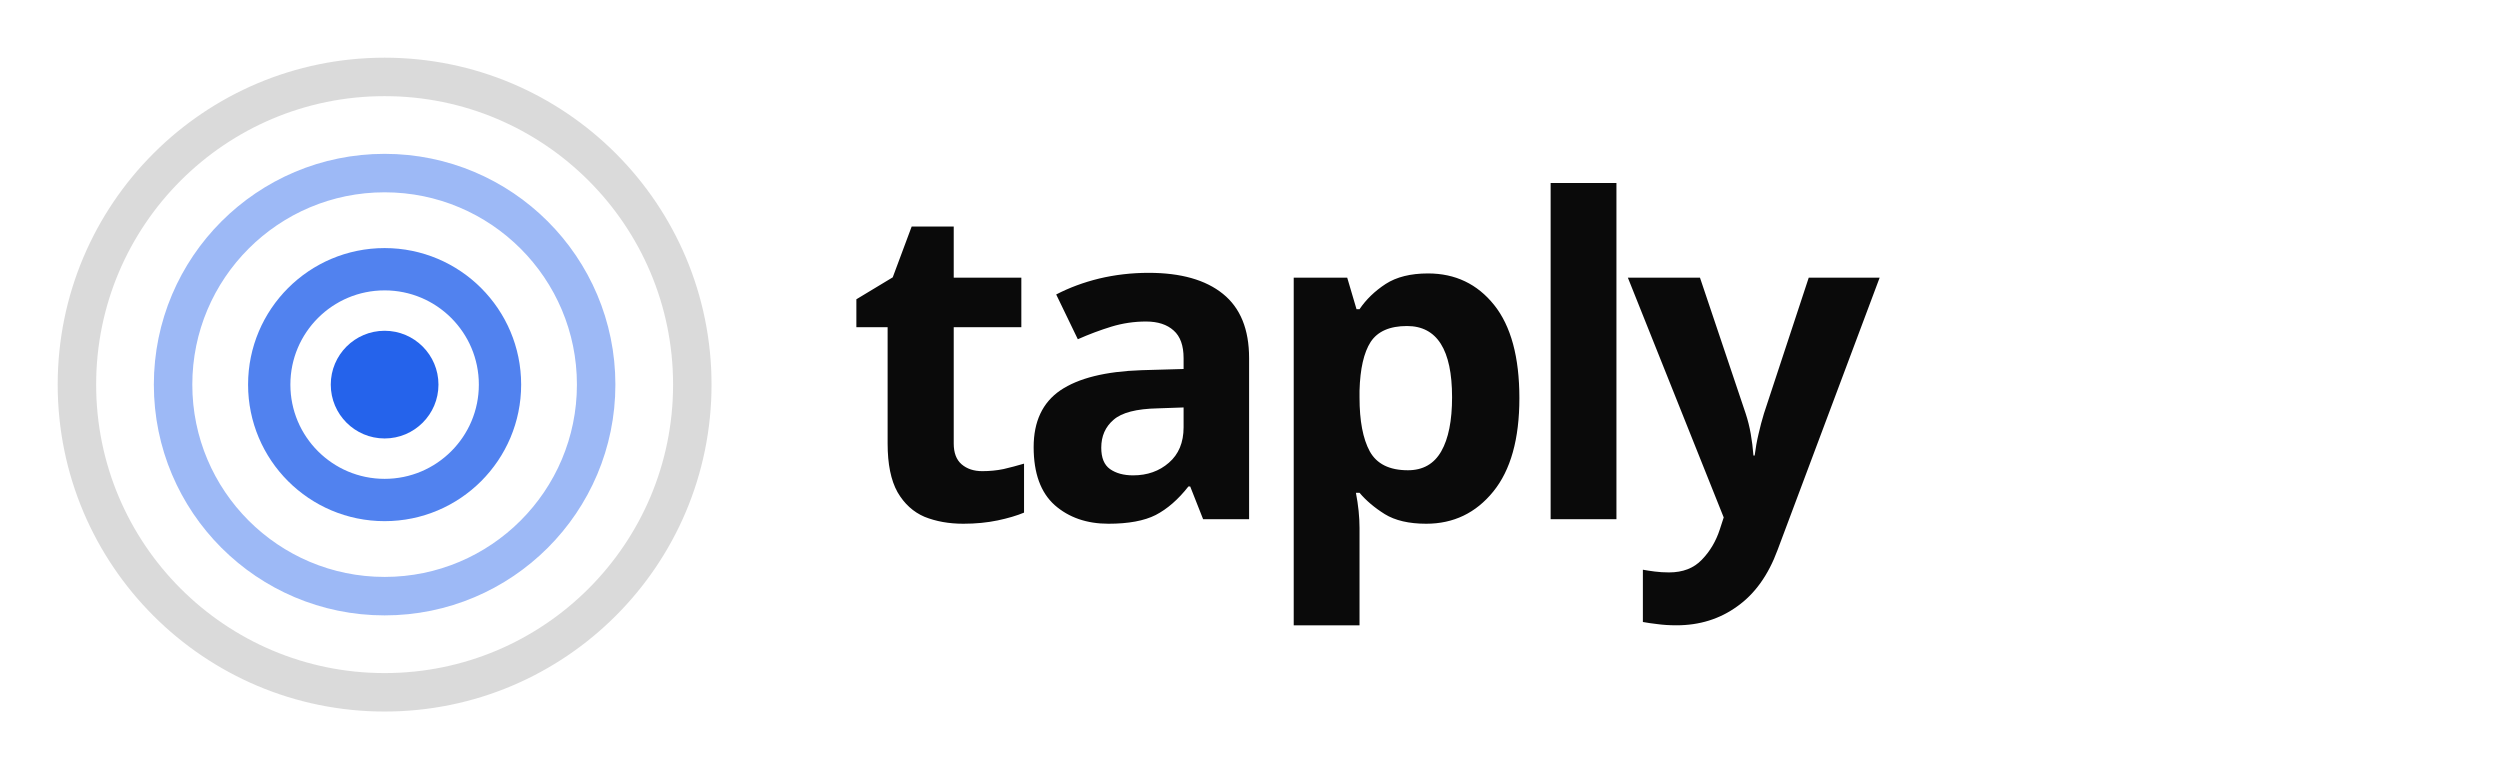
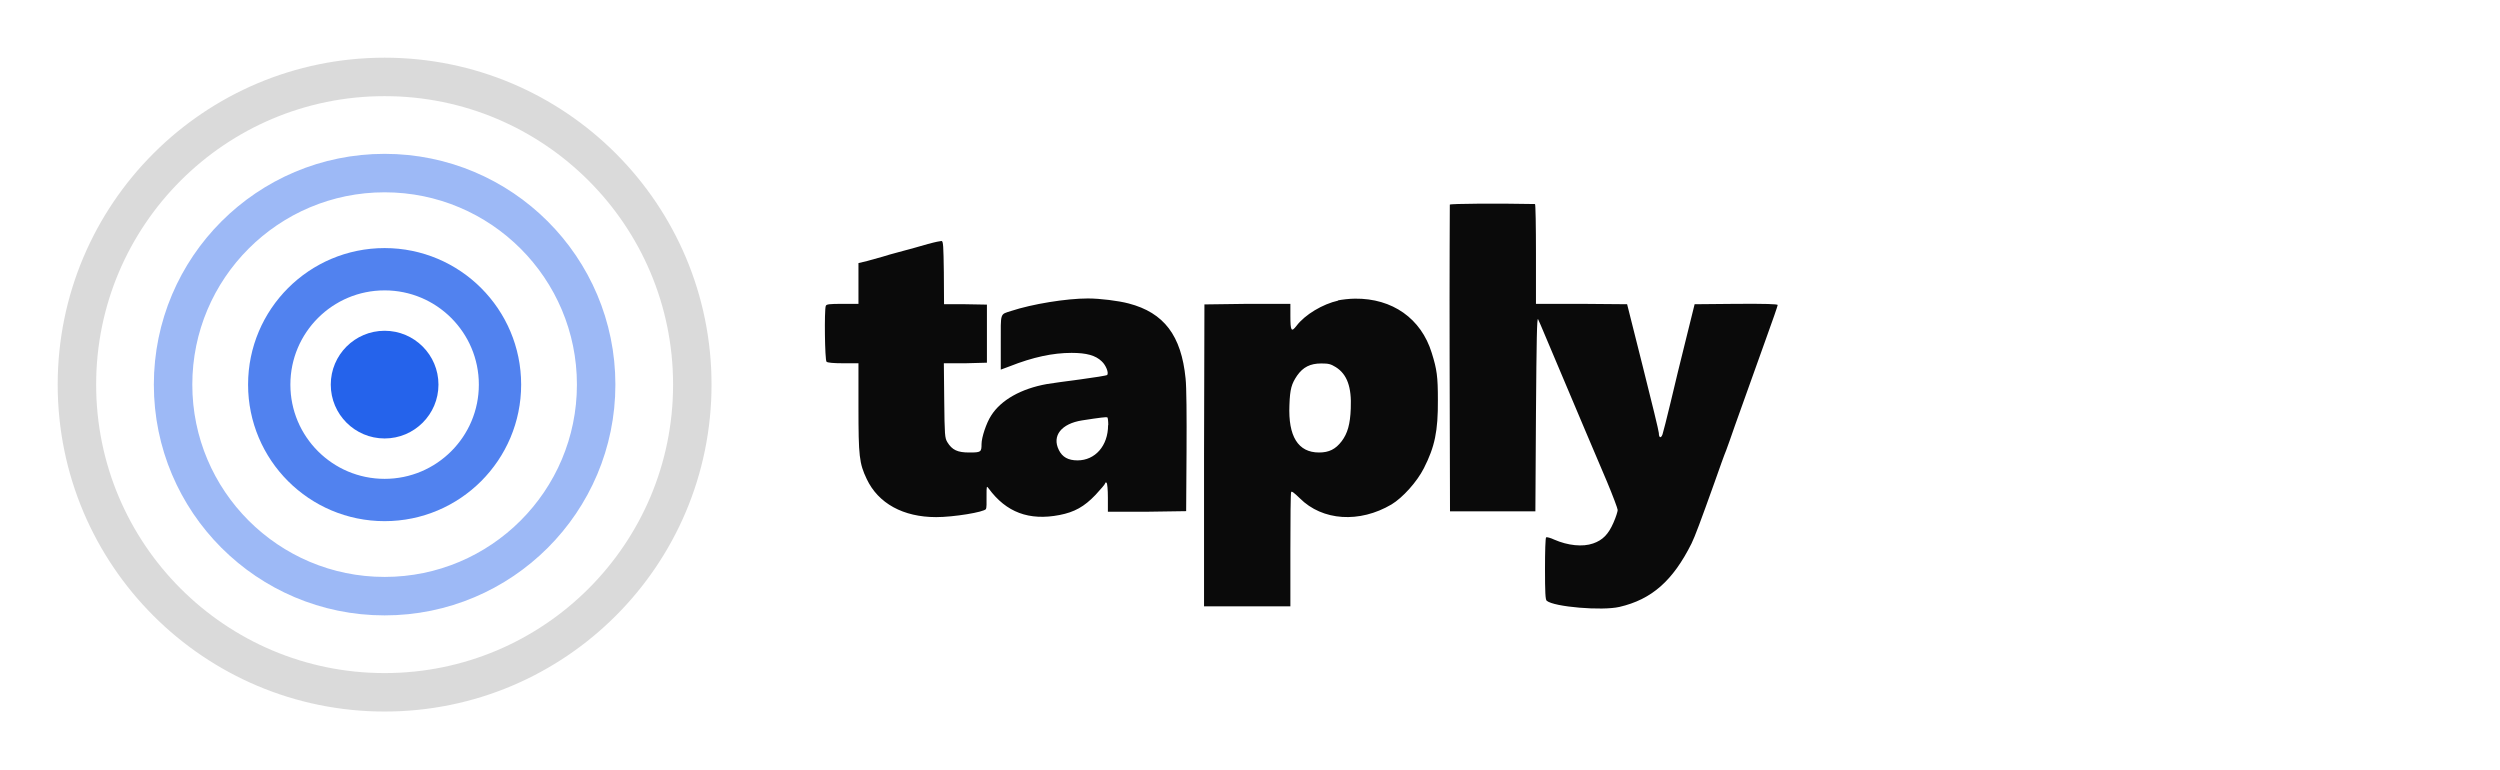
- <svg xmlns="http://www.w3.org/2000/svg" width="130" height="40" viewBox="0 0 130 40" fill="none">
-   <circle cx="20" cy="20" r="16" stroke="#0a0a0a" stroke-width="2" fill="none" opacity="0.15" />
-   <circle cx="20" cy="20" r="11" stroke="#2563eb" stroke-width="2" fill="none" opacity="0.45" />
-   <circle cx="20" cy="20" r="6" stroke="#2563eb" stroke-width="2.2" fill="none" opacity="0.8" />
-   <circle cx="20" cy="20" r="2.8" fill="#2563eb" />
-   <text x="44" y="27" font-family="'Outfit', 'Plus Jakarta Sans', system-ui, sans-serif" font-size="23" font-weight="800" letter-spacing="-1.2" fill="#0a0a0a">taply</text>
+ <svg xmlns="http://www.w3.org/2000/svg" id="Layer_1" version="1.1" viewBox="0 0 130 40">
+   <defs>
+     <style>
+       .st0 {
+         opacity: .8;
+         stroke-width: 2.2px;
+       }
+ 
+       .st0, .st1 {
+         stroke: #2563eb;
+       }
+ 
+       .st0, .st1, .st2 {
+         fill: none;
+         isolation: isolate;
+       }
+ 
+       .st1 {
+         opacity: .45;
+       }
+ 
+       .st1, .st2 {
+         stroke-width: 2px;
+       }
+ 
+       .st3 {
+         fill: #2563eb;
+       }
+ 
+       .st2 {
+         opacity: .15;
+         stroke: #0a0a0a;
+       }
+ 
+       .st4 {
+         fill: #0a0a0a;
+       }
+     </style>
+   </defs>
+   <circle class="st2" cx="20" cy="20" r="16" />
+   <circle class="st1" cx="20" cy="20" r="11" />
+   <circle class="st0" cx="20" cy="20" r="6" />
+   <circle class="st3" cx="20" cy="20" r="2.8" />
+   <path class="st4" d="M75.39,10.66s-.02,3.64-.01,8l.02,7.93h4.44l.03-5.08c.03-3.86.05-5.04.11-4.91.05.09.2.46.35.81,1.1,2.61,1.62,3.84,2.1,4.97.31.72.81,1.92,1.13,2.66.31.74.56,1.41.56,1.48s-.09.37-.22.66c-.26.6-.56.91-1.06,1.08-.54.19-1.31.11-2.02-.2-.19-.09-.38-.14-.42-.12s-.06.75-.06,1.63c0,1.24.02,1.62.09,1.67.38.32,2.87.53,3.78.32,1.68-.39,2.78-1.36,3.75-3.3.18-.37.46-1.12,1.19-3.16.26-.74.53-1.5.61-1.68.07-.19.28-.77.46-1.3.51-1.44.94-2.63,1.61-4.5.34-.93.61-1.72.61-1.76,0-.05-.64-.07-2.16-.06l-2.16.02-.45,1.82c-.25.99-.61,2.48-.8,3.29s-.39,1.56-.42,1.66c-.08.22-.19.18-.19-.07,0-.1-.38-1.65-.83-3.44l-.82-3.26-2.37-.02h-2.37v-2.6c0-1.43-.02-2.59-.05-2.59-1.97-.04-4.41-.02-4.43.03ZM48.28,12.68c-.63.18-.8.23-1.55.43-.28.07-.65.18-.84.24-.18.05-.54.15-.79.22l-.46.11v2.12h-.83c-.7,0-.84.02-.87.11-.08.21-.05,2.82.04,2.9.05.05.35.08.87.08h.79v2.28c0,2.55.04,2.92.43,3.74.6,1.27,1.9,1.98,3.61,1.98.91,0,2.49-.26,2.59-.42.03-.04.04-.33.03-.65,0-.56,0-.57.11-.42.91,1.24,2.1,1.69,3.69,1.38.77-.15,1.28-.43,1.87-1.05.28-.3.5-.56.5-.6,0-.04.03-.05.07-.03.04.03.07.36.07.78v.73h2.04s2.03-.03,2.03-.03l.02-3.09c.01-1.86,0-3.37-.05-3.81-.22-2.23-1.12-3.42-2.96-3.9-.53-.14-1.49-.26-2.12-.26-1.12,0-2.9.29-3.99.65-.59.19-.54.06-.54,1.64v1.41l.46-.17c1.21-.48,2.25-.7,3.22-.7.78,0,1.25.13,1.57.44.22.2.38.61.28.71-.03.03-.66.13-1.4.23s-1.52.2-1.73.24c-1.34.24-2.39.83-2.9,1.64-.25.38-.5,1.14-.5,1.48,0,.42-.03.44-.64.44s-.89-.13-1.14-.54c-.13-.22-.14-.36-.16-2.16l-.02-1.94h1.12s1.12-.03,1.12-.03v-1.51s0-1.51,0-1.51l-1.12-.02h-1.11s-.01-1.65-.01-1.65c-.02-1.38-.03-1.63-.12-1.64-.05,0-.36.06-.67.15ZM57.62,22.11c0,1.07-.67,1.83-1.59,1.83-.48,0-.79-.17-.97-.54-.37-.74.13-1.37,1.21-1.54.96-.15,1.26-.18,1.31-.16.03.02.05.2.05.41ZM69.59,15.63c-.81.18-1.73.73-2.17,1.31-.27.35-.32.28-.32-.52v-.62h-2.23s-2.24.03-2.24.03l-.02,7.85v7.85s2.24,0,2.24,0h2.25v-2.92c0-1.61.01-2.96.04-3.02.02-.07.15.03.45.32,1.18,1.18,3.11,1.3,4.77.32.58-.35,1.32-1.17,1.68-1.88.57-1.12.74-1.93.73-3.55,0-1.22-.05-1.59-.32-2.45-.55-1.79-2.05-2.84-3.99-2.82-.28,0-.69.05-.89.09ZM69.46,19.09c.59.37.83,1.04.78,2.15-.03.83-.17,1.3-.47,1.7-.32.42-.66.59-1.18.59-1.09,0-1.61-.84-1.54-2.47.03-.84.11-1.1.4-1.53.31-.44.68-.63,1.26-.63.38,0,.49.03.75.19Z" />
</svg>
